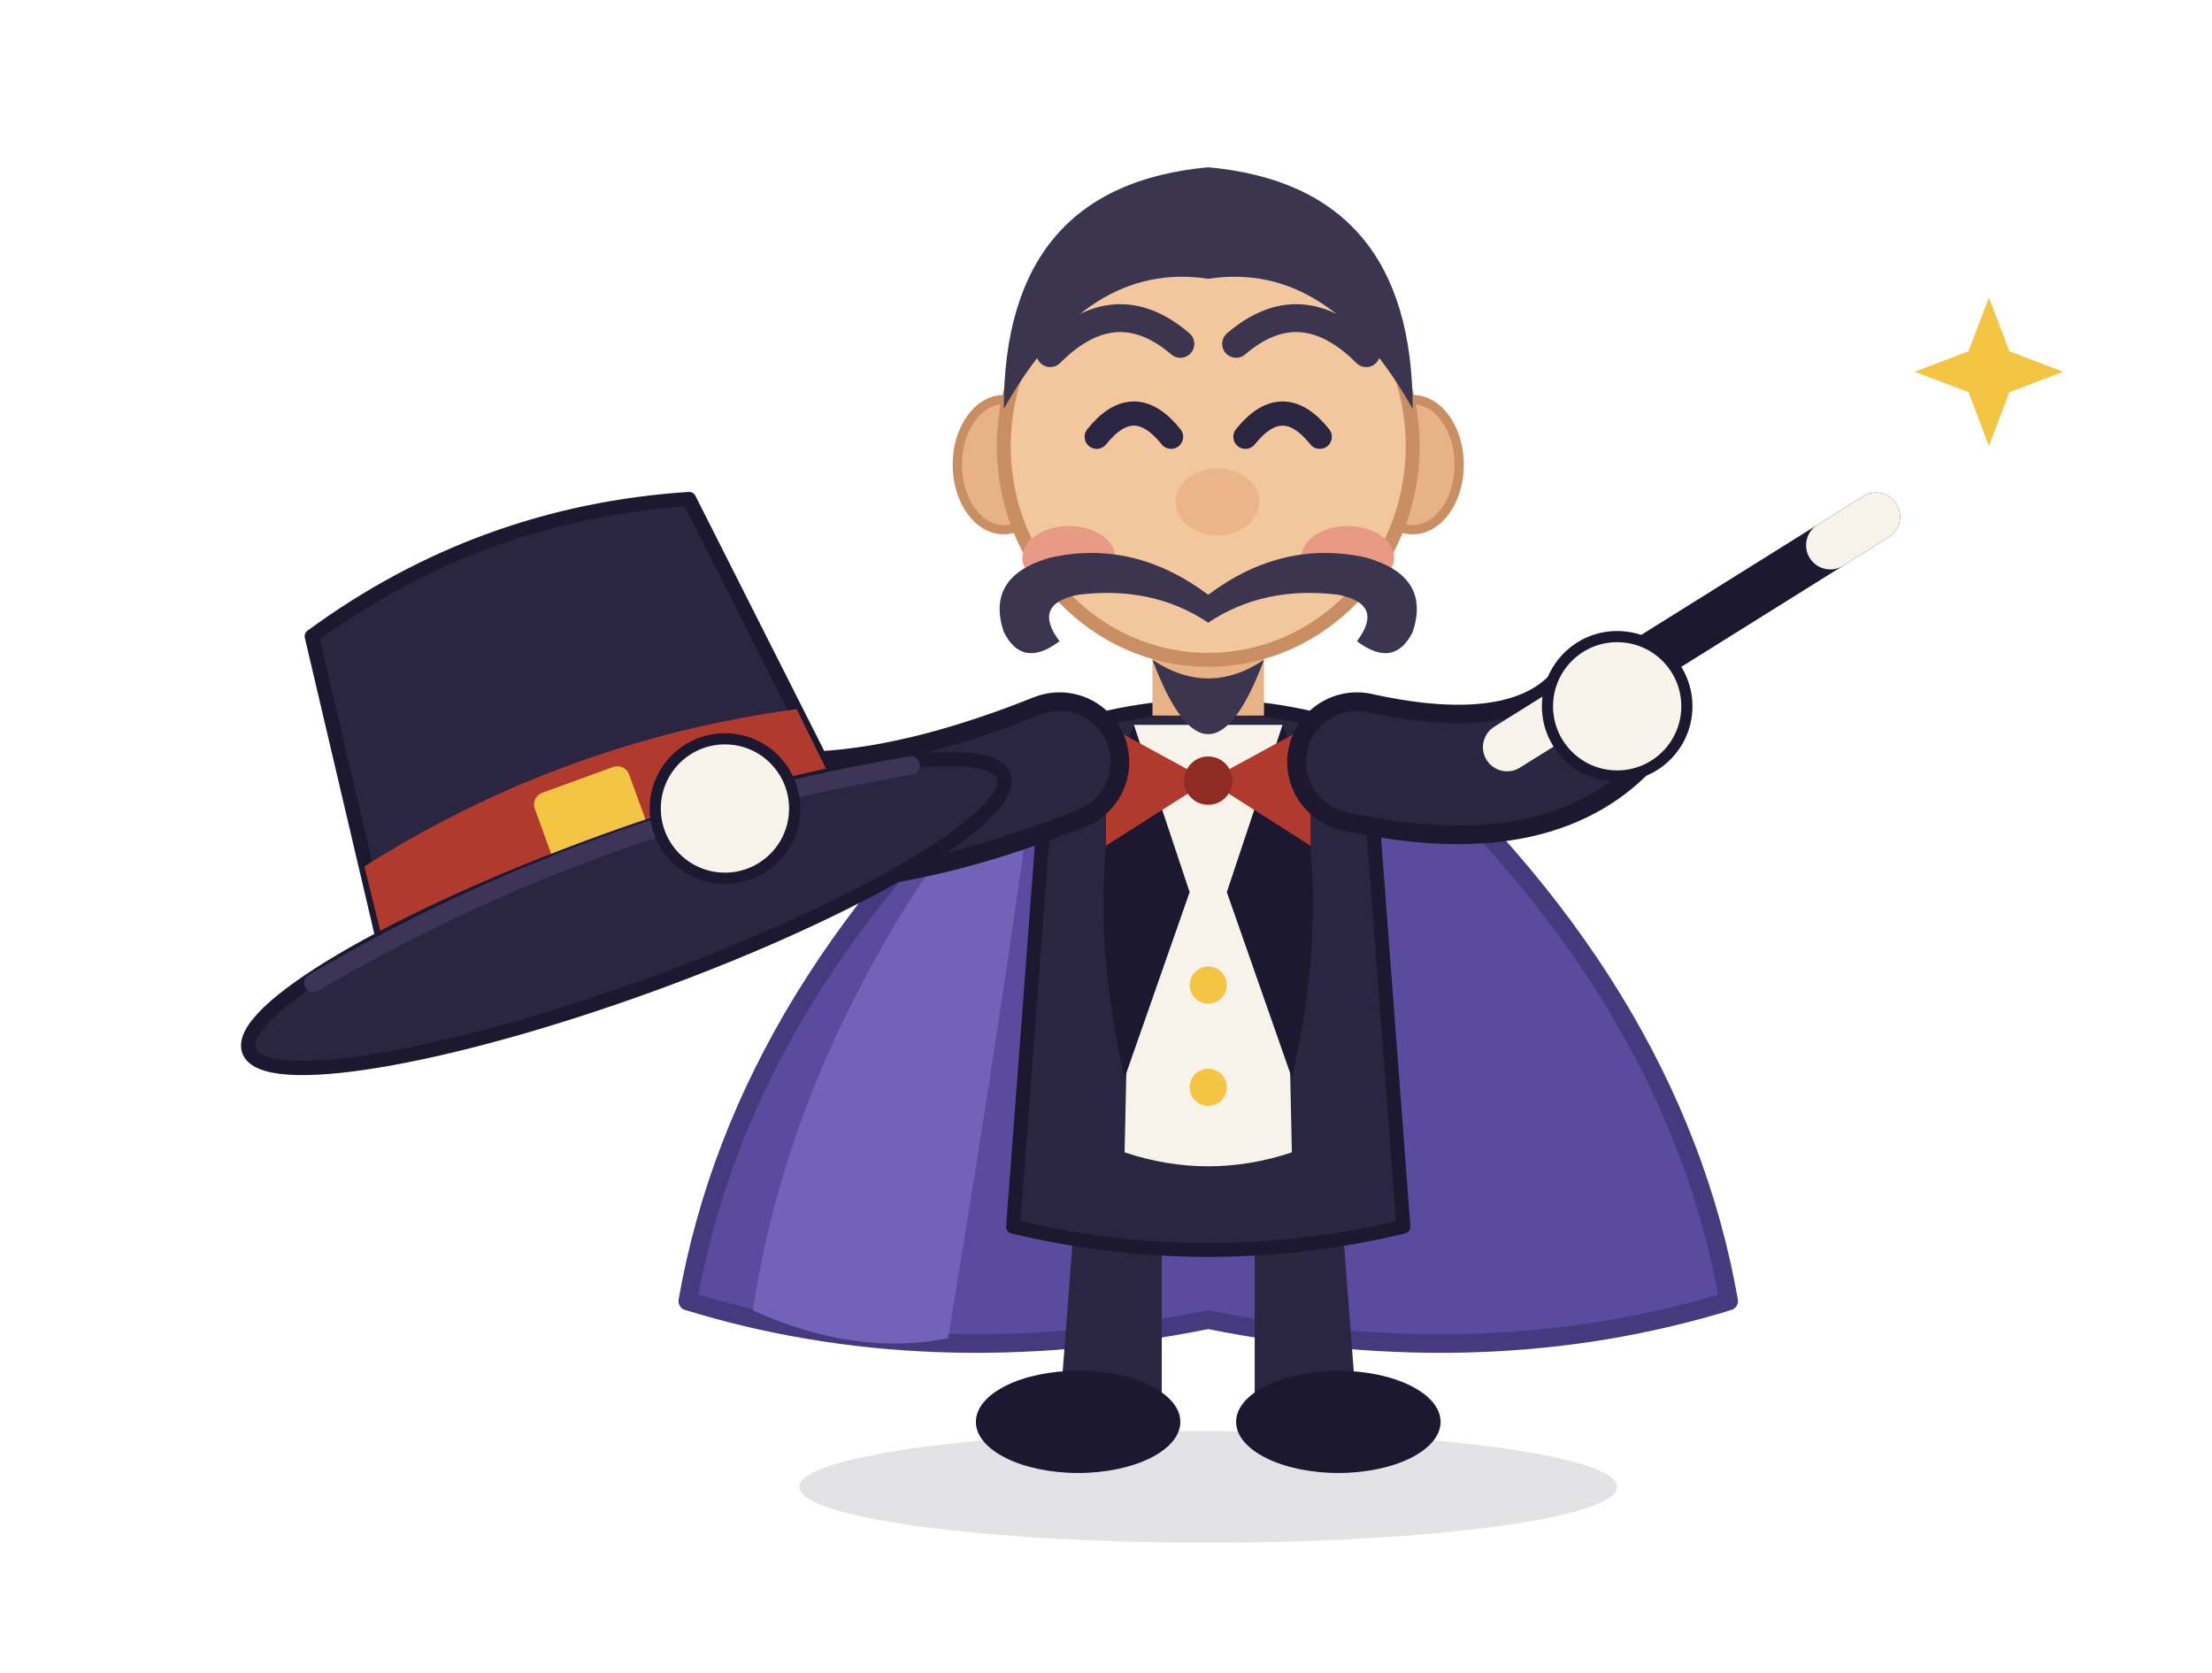
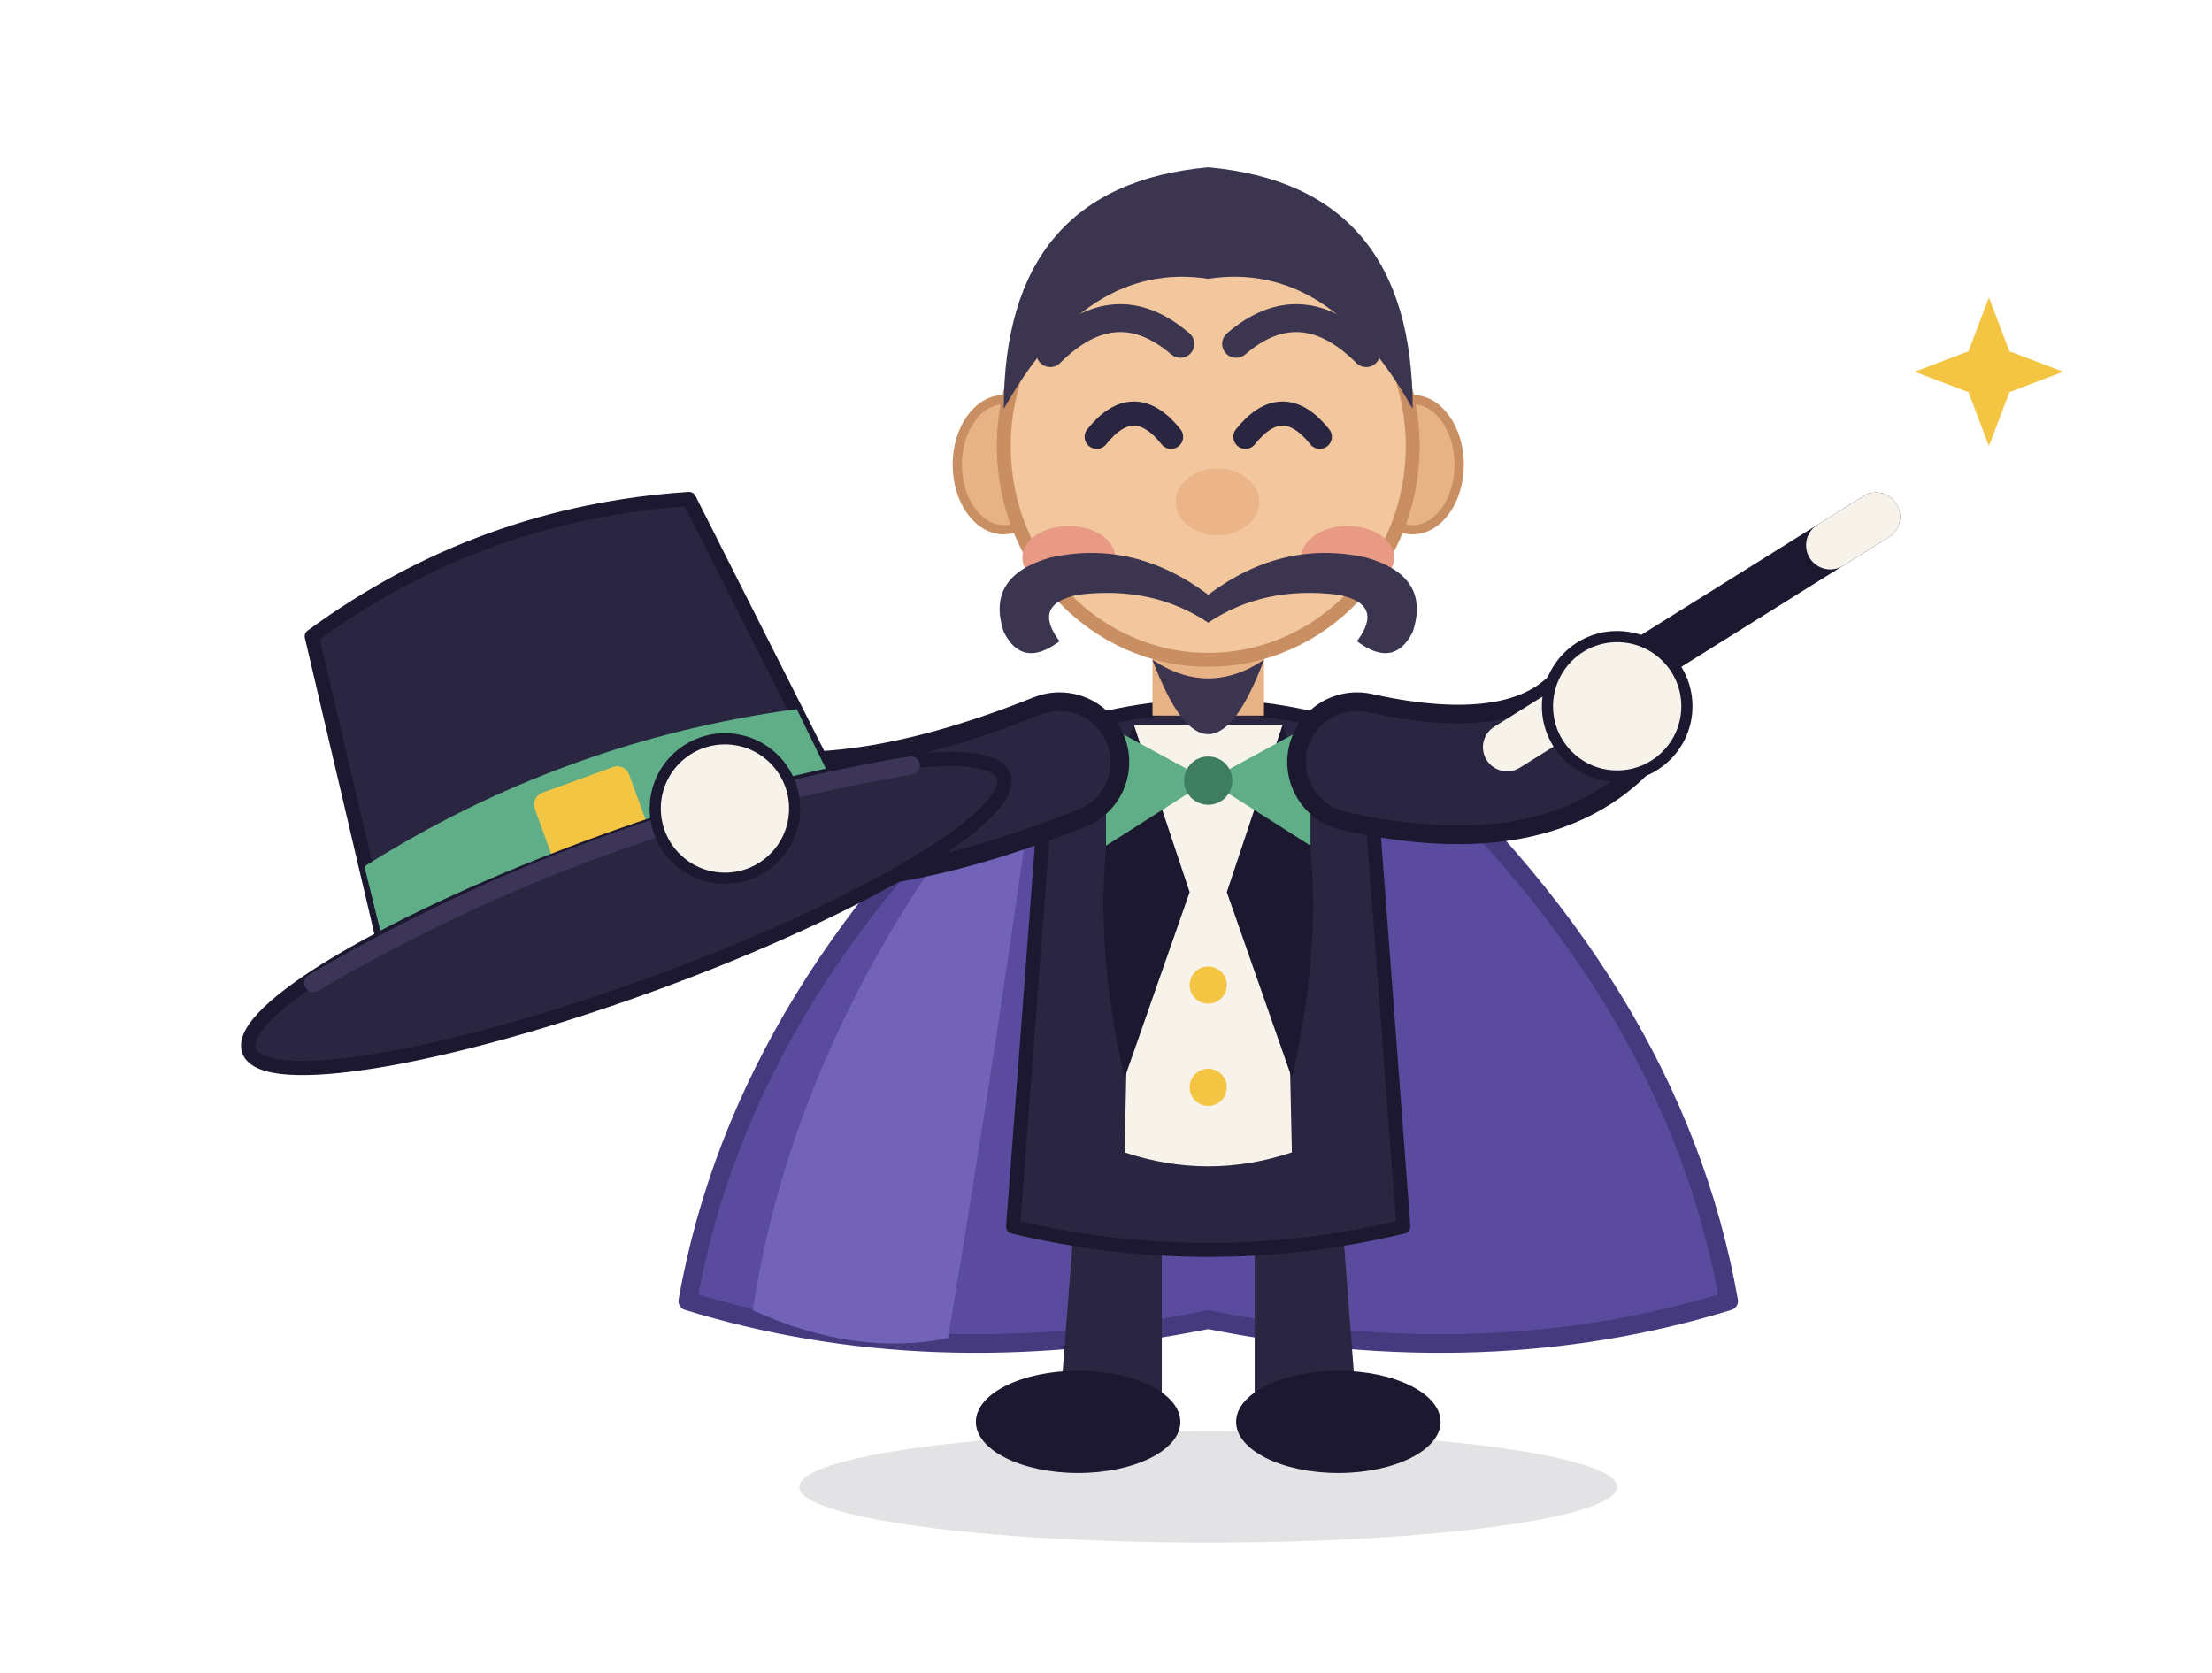
<svg xmlns="http://www.w3.org/2000/svg" width="238" height="180" viewBox="0 0 238 180" role="img" aria-label="Tovenaar die zijn hoge hoed afneemt">
  <g transform="translate(130,-26)">
    <ellipse cx="0" cy="186" rx="44" ry="6" fill="#2A2540" opacity="0.13" />
    <path d="M-18,104 Q-50,132 -56,166 Q-30,174 0,168 Q30,174 56,166 Q50,132 18,104 Z" fill="#5B4B9E" stroke="#453A7E" stroke-width="2" stroke-linejoin="round" />
    <path d="M-18,104 Q-44,134 -49,167 Q-38,172 -28,170 Q-22,134 -18,104 Z" fill="#7263B8" />
    <path d="M-14,152 L-16,178 L-5,178 L-5,152 Z" fill="#2A2540" />
    <path d="M14,152 L16,178 L5,178 L5,152 Z" fill="#2A2540" />
    <ellipse cx="-14" cy="179" rx="11" ry="5.5" fill="#1C1830" />
    <ellipse cx="14" cy="179" rx="11" ry="5.5" fill="#1C1830" />
    <path d="M-17,105 Q0,99 17,105 L21,158 Q0,163 -21,158 Z" fill="#2A2540" stroke="#1C1830" stroke-width="1.5" stroke-linejoin="round" />
    <path d="M-8,104 L-9,150 Q0,153 9,150 L8,104 Z" fill="#F7F3EA" />
    <path d="M-8,104 L-2,122 L-9,142 Q-14,120 -8,104 Z" fill="#1C1830" />
    <path d="M8,104 L2,122 L9,142 Q14,120 8,104 Z" fill="#1C1830" />
-     <path d="M0,110 L-11,104 L-11,117 Z" fill="#B03A2E" />
-     <path d="M0,110 L11,104 L11,117 Z" fill="#B03A2E" />
-     <circle cx="0" cy="110" r="2.6" fill="#8E2B22" />
+     <path d="M0,110 L-11,104 L-11,117 Z" fill="#5fae88" />
+     <path d="M0,110 L11,104 L11,117 Z" fill="#5fae88" />
+     <circle cx="0" cy="110" r="2.6" fill="#3f7d61" />
    <circle cx="0" cy="132" r="2" fill="#F4C542" />
    <circle cx="0" cy="143" r="2" fill="#F4C542" />
    <path d="M-16,108 Q-36,116 -50,114" fill="none" stroke="#1C1830" stroke-width="15" stroke-linecap="round" />
    <path d="M-16,108 Q-36,116 -50,114" fill="none" stroke="#2A2540" stroke-width="11" stroke-linecap="round" />
    <path d="M16,108 Q34,112 42,104" fill="none" stroke="#1C1830" stroke-width="15" stroke-linecap="round" />
    <path d="M16,108 Q34,112 42,104" fill="none" stroke="#2A2540" stroke-width="11" stroke-linecap="round" />
    <g transform="translate(-70,104) rotate(-20) scale(0.9)">
      <g transform="translate(0,-26)">
        <path d="M-24,6 Q0,-1 24,6 L29,48 Q0,42 -29,48 Z" fill="#2A2540" stroke="#1C1830" stroke-width="1.7" stroke-linejoin="round" />
-         <path d="M-27.5,34 Q0,28 27.5,34 L29,48 Q0,42 -29,48 Z" fill="#B03A2E" />
+         <path d="M-27.5,34 Q0,28 27.5,34 L29,48 Q0,42 -29,48 Z" fill="#5fae88" />
        <rect x="-6" y="33" width="12" height="10" rx="1.5" fill="#F4C542" />
        <ellipse cx="0" cy="50" rx="48" ry="9" fill="#2A2540" stroke="#1C1830" stroke-width="1.7" />
        <path d="M-38,45 Q0,38 38,45" fill="none" stroke="#3D3557" stroke-width="2.2" stroke-linecap="round" />
      </g>
    </g>
    <circle cx="-52" cy="113" r="7.5" fill="#F7F3EA" stroke="#1C1830" stroke-width="1.2" />
    <g transform="translate(52,94) rotate(58)">
      <rect x="-2.6" y="-26" width="5.2" height="52" rx="2.6" fill="#1C1830" />
      <rect x="-2.6" y="-26" width="5.2" height="11" rx="2.6" fill="#F7F3EA" />
      <rect x="-2.6" y="15" width="5.2" height="11" rx="2.6" fill="#F7F3EA" />
    </g>
    <circle cx="44" cy="102" r="7.5" fill="#F7F3EA" stroke="#1C1830" stroke-width="1.2" />
    <path d="M84,58 L86.2,63.8 L92,66 L86.2,68.2 L84,74 L81.8,68.2 L76,66 L81.8,63.8 Z" fill="#F4C542" />
    <rect x="-6" y="93" width="12" height="10" fill="#E8B287" />
    <ellipse cx="-22" cy="76" rx="5" ry="7" fill="#E8B287" stroke="#C98F63" stroke-width="1" />
    <ellipse cx="22" cy="76" rx="5" ry="7" fill="#E8B287" stroke="#C98F63" stroke-width="1" />
    <ellipse cx="0" cy="74" rx="22" ry="23" fill="#F2C79E" stroke="#C98F63" stroke-width="1.5" />
    <path d="M-22,70 Q-22,46 0,44 Q22,46 22,70 Q13,54 0,56 Q-13,54 -22,70 Z" fill="#3B3550" />
    <path d="M-17,64 Q-10,57 -3,63" fill="none" stroke="#3B3550" stroke-width="3" stroke-linecap="round" />
    <path d="M3,63 Q10,57 17,64" fill="none" stroke="#3B3550" stroke-width="3" stroke-linecap="round" />
    <path d="M-12,73 Q-8,68 -4,73" fill="none" stroke="#2A2540" stroke-width="2.6" stroke-linecap="round" />
    <path d="M4,73 Q8,68 12,73" fill="none" stroke="#2A2540" stroke-width="2.6" stroke-linecap="round" />
    <ellipse cx="1" cy="80" rx="4.5" ry="3.6" fill="#EBB489" />
    <ellipse cx="-15" cy="86" rx="5" ry="3.4" fill="#E89A85" />
    <ellipse cx="15" cy="86" rx="5" ry="3.4" fill="#E89A85" />
    <path d="M0,90 Q-8,84 -17,86 Q-24,88 -22,94 Q-20,98 -16,95 Q-19,91 -14,90 Q-6,89 0,93 Q6,89 14,90 Q19,91 16,95 Q20,98 22,94 Q24,88 17,86 Q8,84 0,90 Z" fill="#3B3550" />
    <path d="M-6,97 Q0,113 6,97 Q0,101 -6,97 Z" fill="#3B3550" />
  </g>
</svg>
